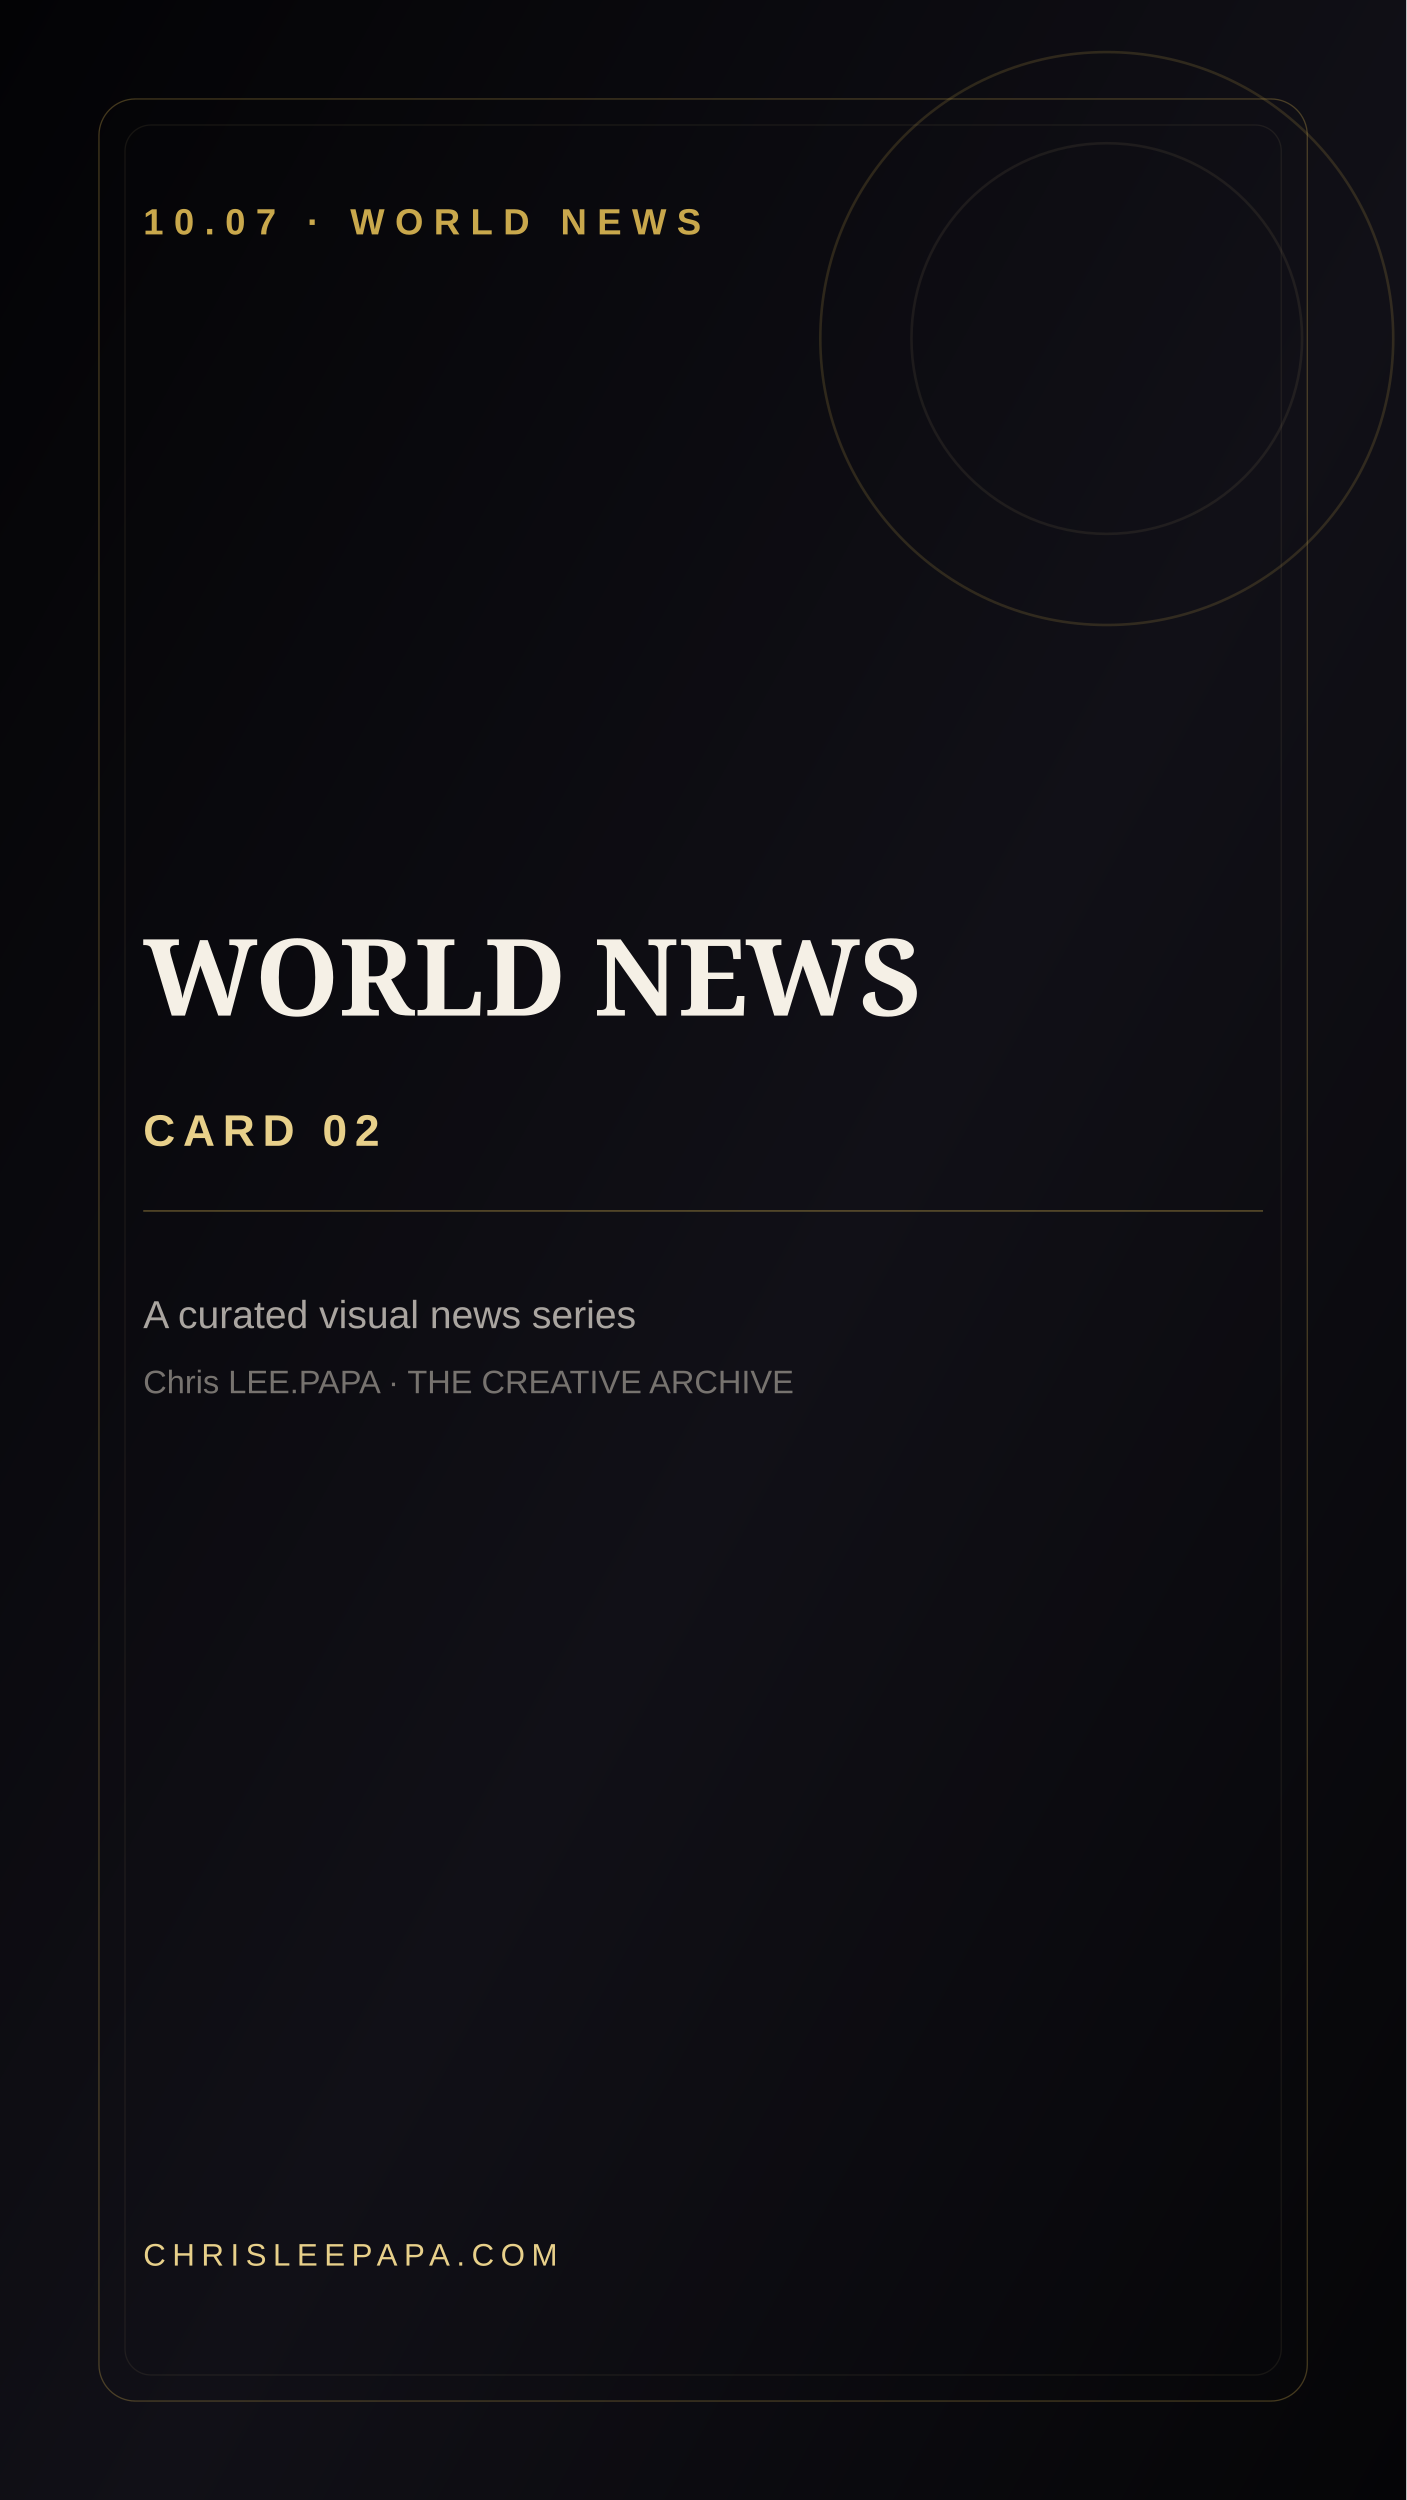
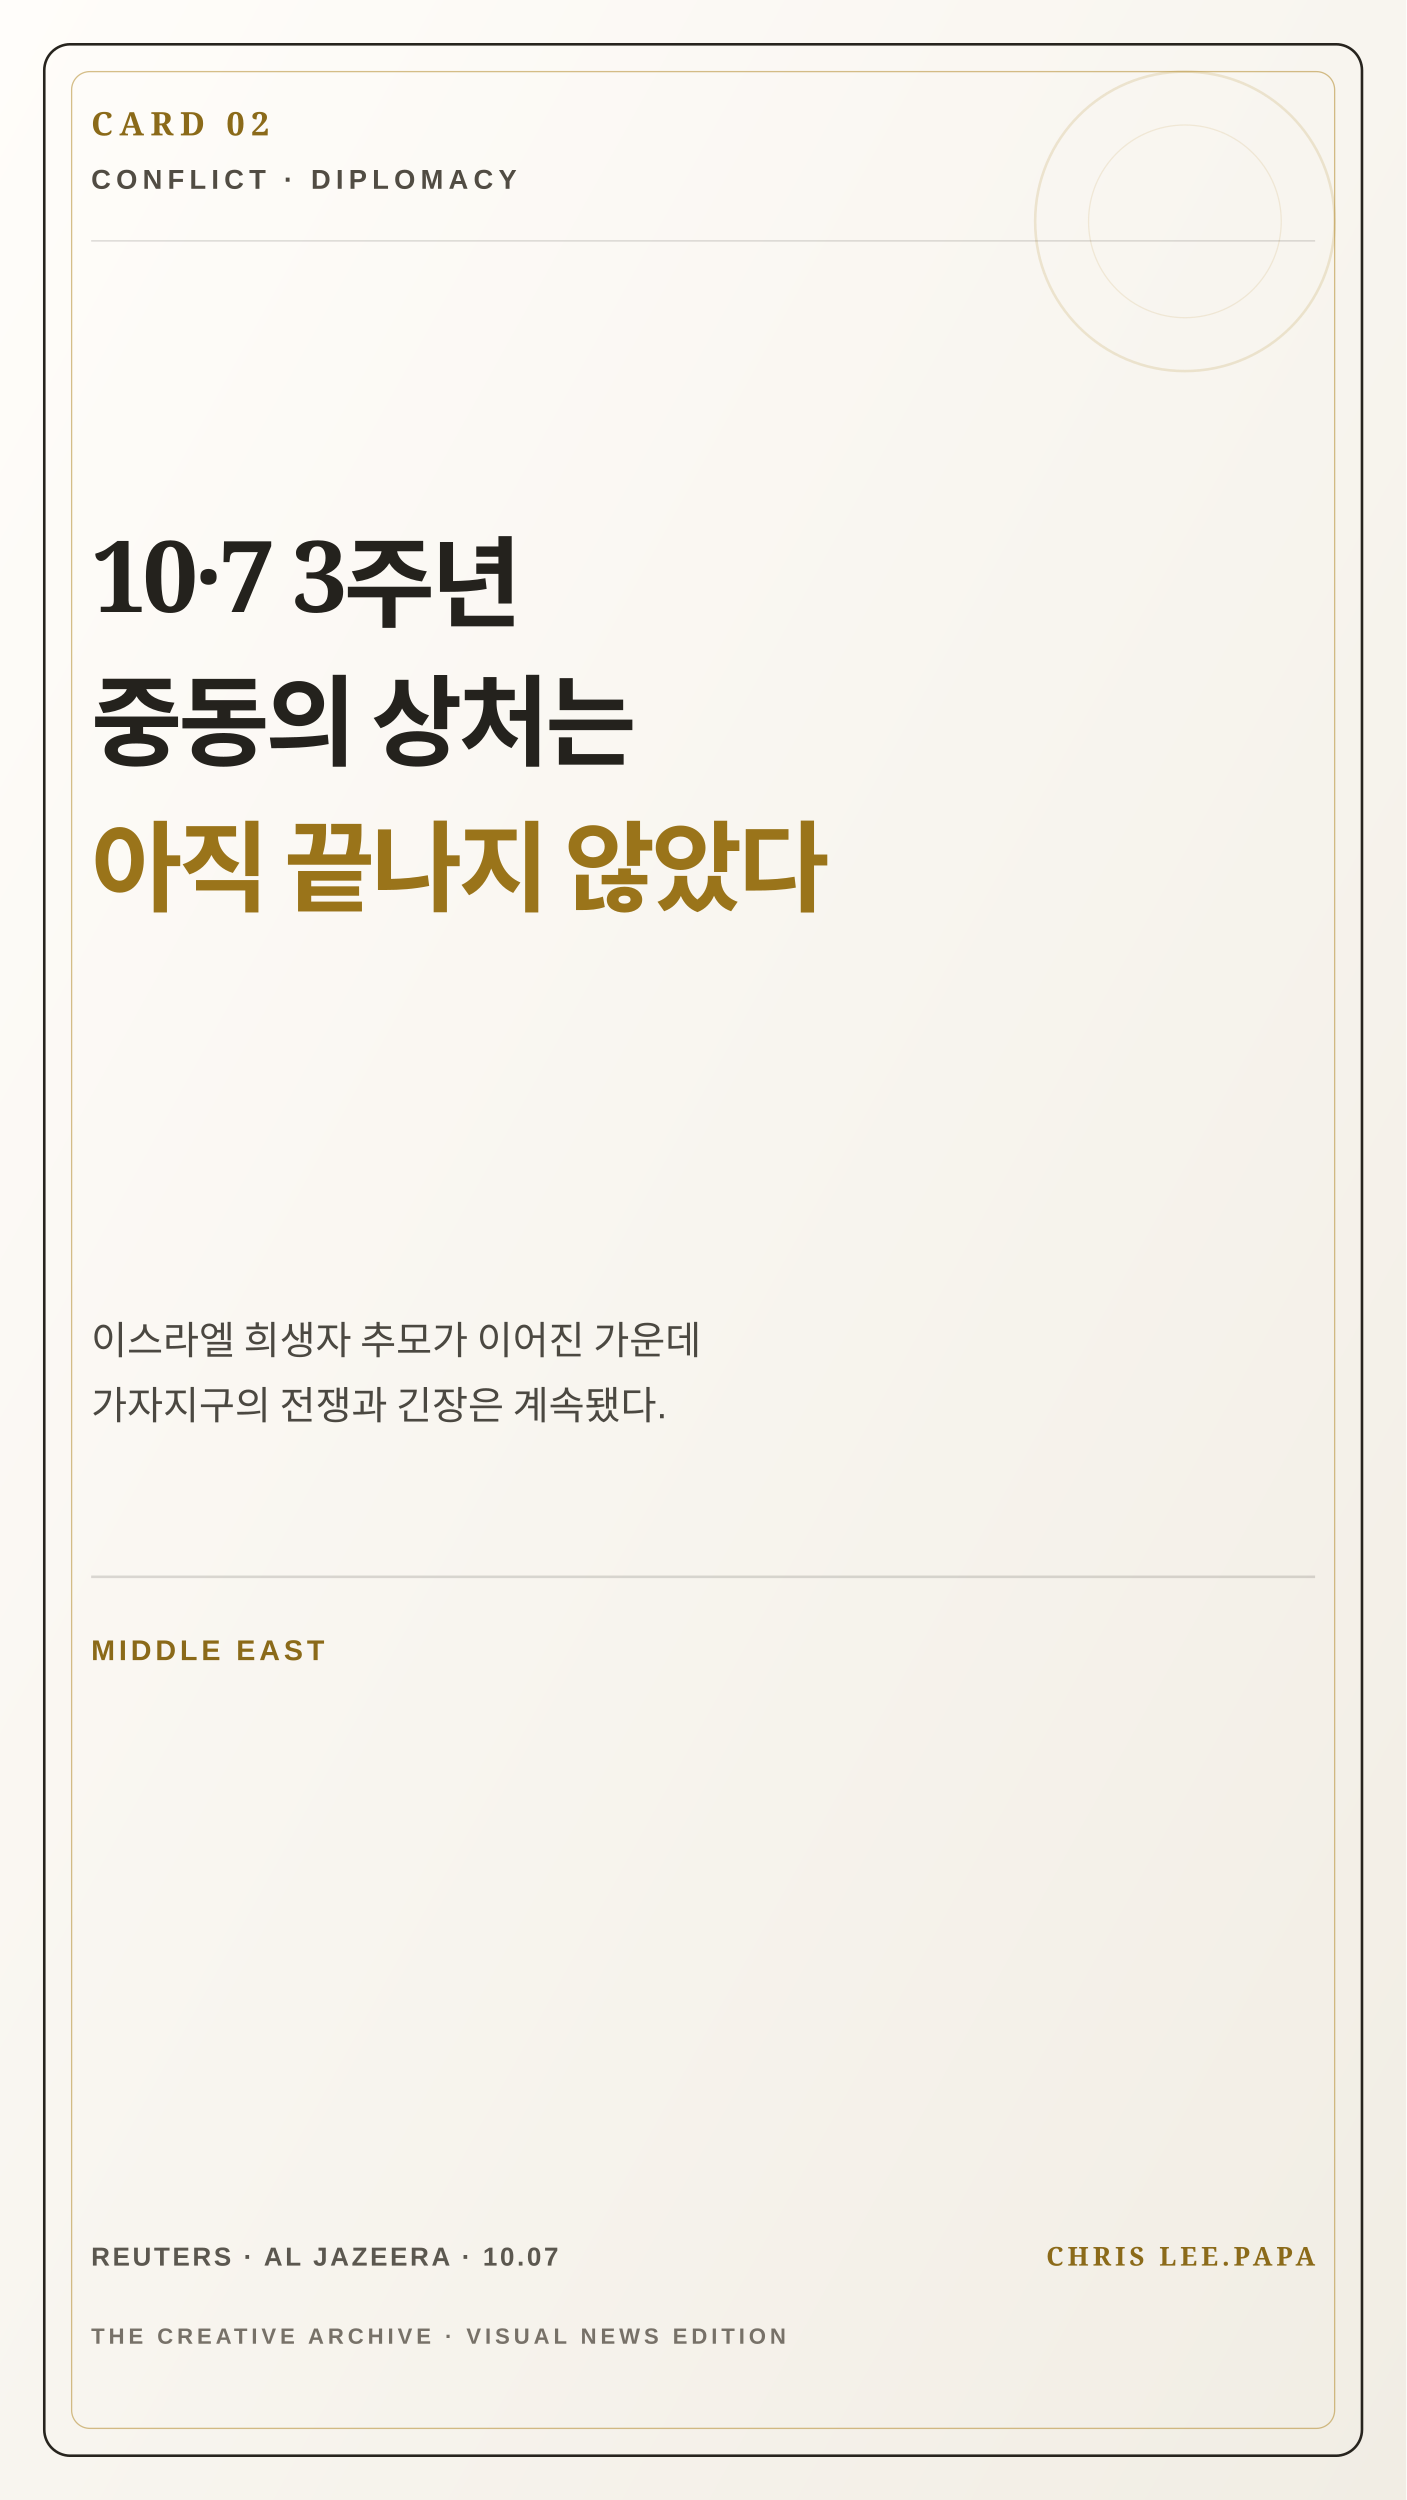
- <svg xmlns="http://www.w3.org/2000/svg" viewBox="0 0 1080 1920">
+ <svg xmlns="http://www.w3.org/2000/svg" width="1080" height="1920" viewBox="0 0 1080 1920">
  <defs>
-     <linearGradient id="g" x1="0" y1="0" x2="1" y2="1">
-       <stop offset="0" stop-color="#030305" />
-       <stop offset=".55" stop-color="#111017" />
-       <stop offset="1" stop-color="#050507" />
+     <linearGradient id="paper" x1="0" y1="0" x2="1" y2="1">
+       <stop offset="0" stop-color="#fffdfa" />
+       <stop offset="1" stop-color="#f1ede4" />
    </linearGradient>
-     <filter id="glow">
-       <feGaussianBlur stdDeviation="18" />
-     </filter>
+     <linearGradient id="gold" x1="0" y1="0" x2="1" y2="1">
+       <stop offset="0" stop-color="#b28b2d" />
+       <stop offset="1" stop-color="#e0c66d" />
+     </linearGradient>
  </defs>
-   <rect width="1080" height="1920" fill="url(#g)" />
-   <circle cx="850" cy="260" r="220" fill="none" stroke="#c9a84c" stroke-opacity=".18" stroke-width="2" />
-   <circle cx="850" cy="260" r="150" fill="none" stroke="#e8d08a" stroke-opacity=".08" stroke-width="2" />
-   <rect x="76" y="76" width="928" height="1768" rx="28" fill="none" stroke="#c9a84c" stroke-opacity=".32" />
-   <rect x="96" y="96" width="888" height="1728" rx="20" fill="none" stroke="#e8d08a" stroke-opacity=".08" />
-   <text x="110" y="180" fill="#c9a84c" font-family="Arial, sans-serif" font-size="28" font-weight="700" letter-spacing="8">10.07 · WORLD NEWS</text>
-   <text x="110" y="780" fill="#f5f0e6" font-family="Georgia, serif" font-size="82" font-weight="700">WORLD NEWS</text>
-   <text x="110" y="880" fill="#e8d08a" font-family="Arial, sans-serif" font-size="34" font-weight="700" letter-spacing="6">CARD 02</text>
-   <line x1="110" y1="930" x2="970" y2="930" stroke="#c9a84c" stroke-opacity=".5" />
-   <text x="110" y="1020" fill="#aaa5a0" font-family="Arial, sans-serif" font-size="30">A curated visual news series</text>
-   <text x="110" y="1070" fill="#77736f" font-family="Arial, sans-serif" font-size="25">Chris LEE.PAPA · THE CREATIVE ARCHIVE</text>
-   <text x="110" y="1740" fill="#e8d08a" font-family="Arial, sans-serif" font-size="24" letter-spacing="5">CHRISLEEPAPA.COM</text>
+   <rect width="1080" height="1920" fill="url(#paper)" />
+   <rect x="34" y="34" width="1012" height="1852" rx="20" fill="none" stroke="#27241e" stroke-width="2" />
+   <rect x="55" y="55" width="970" height="1810" rx="14" fill="none" stroke="#b28b2d" stroke-opacity=".55" />
+   <circle cx="910" cy="170" r="115" fill="none" stroke="#b28b2d" stroke-opacity=".18" stroke-width="2" />
+   <circle cx="910" cy="170" r="74" fill="none" stroke="#b28b2d" stroke-opacity=".14" />
+   <text x="70" y="104" class="num">CARD 02</text>
+   <text x="70" y="145" class="kicker">CONFLICT · DIPLOMACY</text>
+   <line x1="70" y1="185" x2="1010" y2="185" stroke="#27241e" stroke-opacity=".18" />
+   <text x="70" y="470" class="title">10·7 3주년</text>
+   <text x="70" y="582" class="title">중동의 상처는</text>
+   <text x="70" y="694" class="title gold">아직 끝나지 않았다</text>
+   <g class="body">
+     <text x="70" y="1040">이스라엘 희생자 추모가 이어진 가운데</text>
+     <text x="70" y="1090">가자지구의 전쟁과 긴장은 계속됐다.</text>
+   </g>
+   <rect x="70" y="1210" width="940" height="2" fill="#27241e" opacity=".16" />
+   <text x="70" y="1275" class="tag">MIDDLE EAST</text>
+   <text x="70" y="1740" class="source">REUTERS · AL JAZEERA · 10.07</text>
+   <text x="1010" y="1740" text-anchor="end" class="mark">CHRIS LEE.PAPA</text>
+   <text x="70" y="1800" class="footer">THE CREATIVE ARCHIVE · VISUAL NEWS EDITION</text>
+   <style>
+ .num{font:700 25px Cinzel,Georgia,serif;letter-spacing:5px;fill:#8b6a19}.kicker{font:600 21px Arial,sans-serif;letter-spacing:4px;fill:#514c43}.date{font:700 32px Cinzel,Georgia,serif;letter-spacing:5px;fill:#8b6a19}.title{font:700 76px "Noto Serif KR",Georgia,serif;fill:#24221d;letter-spacing:-3px}.title.gold{fill:#9a741a}.body{font:400 30px "Noto Serif KR",Arial,sans-serif;fill:#4b4841}.tag{font:700 22px Arial,sans-serif;letter-spacing:3px;fill:#8b6a19}.source{font:600 20px Arial,sans-serif;letter-spacing:2px;fill:#5b574f}.mark{font:700 20px Cinzel,Georgia,serif;letter-spacing:3px;fill:#8b6a19}.footer{font:600 17px Arial,sans-serif;letter-spacing:3px;fill:#777168}
+ </style>
</svg>
